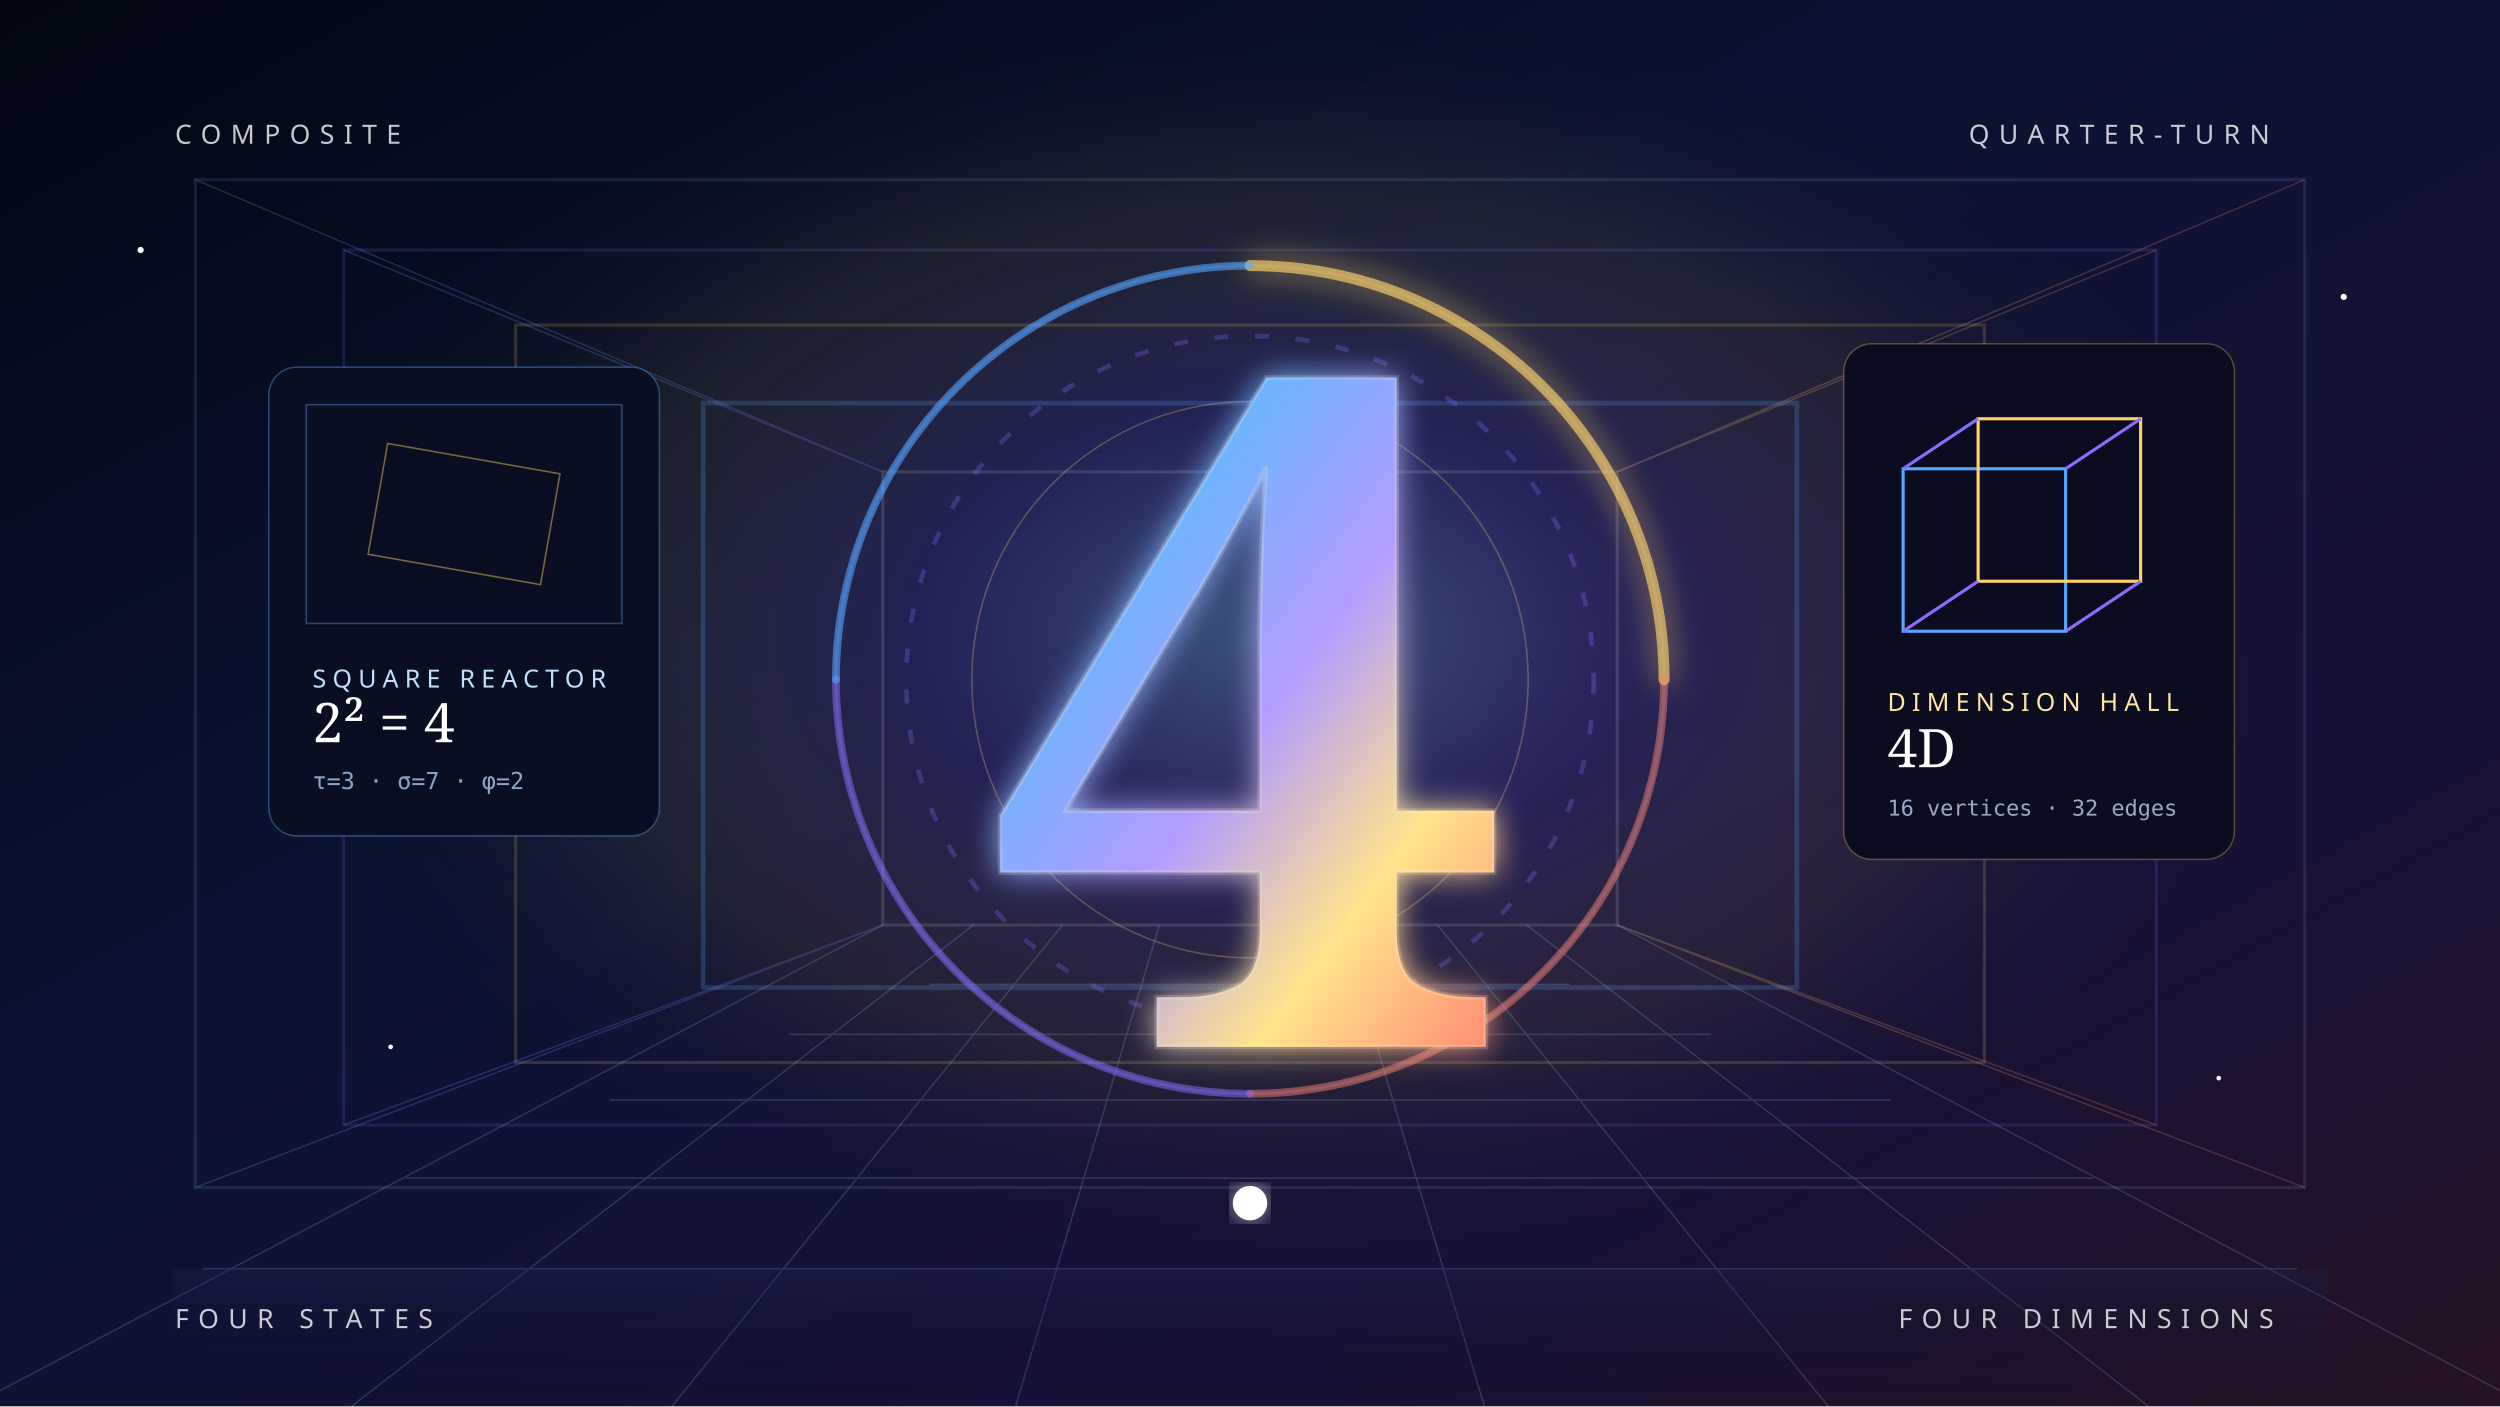
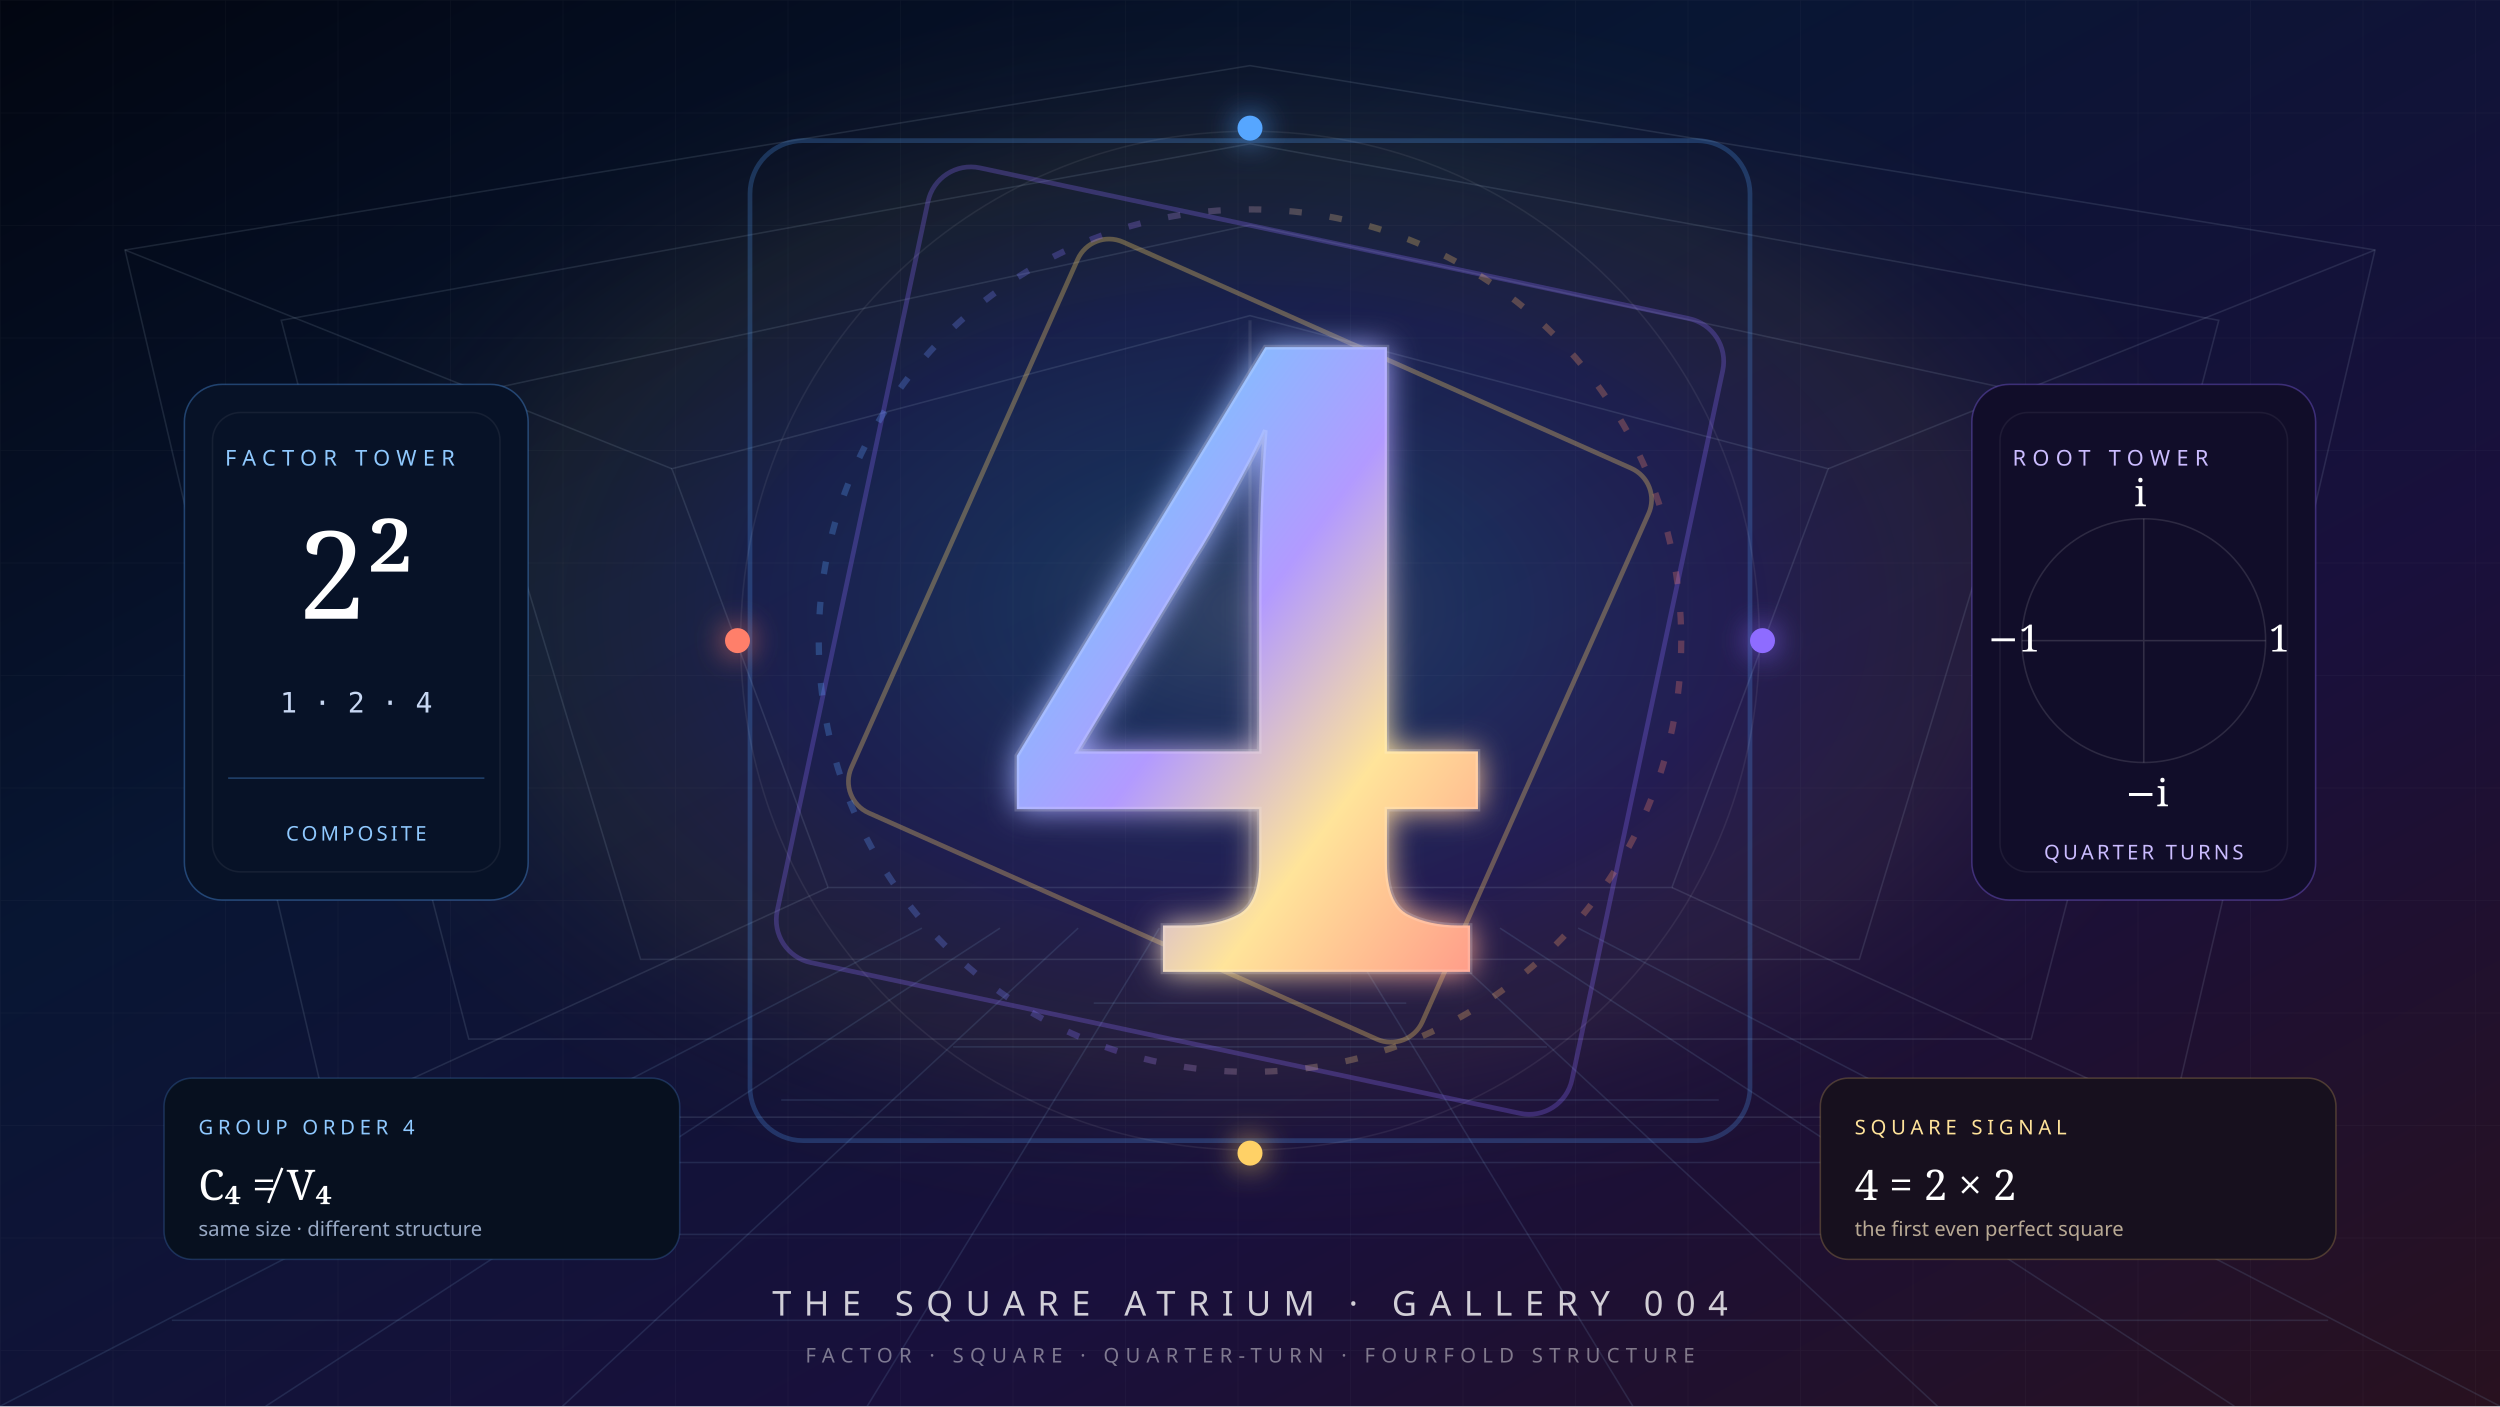
<svg xmlns="http://www.w3.org/2000/svg" viewBox="0 0 1600 900" role="img" aria-labelledby="t d">
  <defs>
-     <linearGradient id="bg" x1="0" y1="0" x2="1" y2="1">
-       <stop stop-color="#030713" />
-       <stop offset=".38" stop-color="#0a1330" />
-       <stop offset=".72" stop-color="#171137" />
-       <stop offset="1" stop-color="#251123" />
+     <linearGradient id="bg" x2="1" y2="1">
+       <stop stop-color="#020611" />
+       <stop offset=".34" stop-color="#081633" />
+       <stop offset=".68" stop-color="#19103c" />
+       <stop offset="1" stop-color="#28111f" />
    </linearGradient>
-     <radialGradient id="halo">
-       <stop stop-color="#8fcfff" stop-opacity=".36" />
-       <stop offset=".36" stop-color="#8e6cff" stop-opacity=".17" />
-       <stop offset=".68" stop-color="#ffd166" stop-opacity=".08" />
+     <radialGradient id="vault">
+       <stop stop-color="#a8dcff" stop-opacity=".24" />
+       <stop offset=".22" stop-color="#57a6ff" stop-opacity=".18" />
+       <stop offset=".48" stop-color="#8e6cff" stop-opacity=".12" />
+       <stop offset=".72" stop-color="#ffd166" stop-opacity=".06" />
      <stop offset="1" stop-color="#050814" stop-opacity="0" />
    </radialGradient>
    <linearGradient id="four" x1="0" y1="0" x2="1" y2="1">
-       <stop stop-color="#e6f5ff" />
-       <stop offset=".25" stop-color="#67b7ff" />
-       <stop offset=".52" stop-color="#b39cff" />
-       <stop offset=".76" stop-color="#ffe58b" />
-       <stop offset="1" stop-color="#ff8b75" />
+       <stop stop-color="#f7fdff" />
+       <stop offset=".2" stop-color="#7dc2ff" />
+       <stop offset=".47" stop-color="#b29aff" />
+       <stop offset=".72" stop-color="#ffe49a" />
+       <stop offset="1" stop-color="#ff9b89" />
    </linearGradient>
-     <linearGradient id="edge" x1="0" x2="1">
+     <linearGradient id="rail">
      <stop stop-color="#57a6ff" />
-       <stop offset=".34" stop-color="#8e6cff" />
-       <stop offset=".68" stop-color="#ffd166" />
+       <stop offset=".33" stop-color="#8e6cff" />
+       <stop offset=".67" stop-color="#ffd166" />
      <stop offset="1" stop-color="#ff7f6a" />
-     </linearGradient>
-     <linearGradient id="floor" x1="0" y1="0" x2="0" y2="1">
-       <stop stop-color="#1d2450" stop-opacity=".65" />
-       <stop offset="1" stop-color="#04060e" stop-opacity="0" />
    </linearGradient>
    <filter id="glow">
      <feGaussianBlur stdDeviation="10" result="b" />
      <feMerge>
        <feMergeNode in="b" />
        <feMergeNode in="SourceGraphic" />
      </feMerge>
    </filter>
-     <filter id="soft">
-       <feGaussianBlur stdDeviation="34" />
-     </filter>
+     <pattern id="grid" width="72" height="72" patternUnits="userSpaceOnUse">
+       <path d="M72 0H0V72" fill="none" stroke="#fff" stroke-opacity=".035" />
+     </pattern>
+     <style>.pulse{animation:pulse 5s ease-in-out infinite alternate}.drift{animation:drift 18s ease-in-out infinite alternate}.spin{transform-origin:800px 410px;animation:spin 34s linear infinite}.spin2{transform-origin:800px 410px;animation:spin2 48s linear infinite}.blink{animation:blink 3.5s ease-in-out infinite alternate}@keyframes pulse{to{opacity:.9}}@keyframes drift{to{transform:translateY(-8px)}}@keyframes spin{to{transform:rotate(360deg)}}@keyframes spin2{to{transform:rotate(-360deg)}}@keyframes blink{to{opacity:.35}}@media(prefers-reduced-motion:reduce){.pulse,.drift,.spin,.spin2,.blink{animation:none}}</style>
  </defs>
  <rect width="1600" height="900" fill="url(#bg)" />
-   <ellipse cx="820" cy="405" rx="650" ry="410" fill="url(#halo)" />
-   <g fill="none" stroke-linejoin="round">
-     <path d="M125 115H1475V760H125Z" stroke="#bcdcff" stroke-opacity=".11" stroke-width="2" />
-     <path d="M220 160H1380V720H220Z" stroke="#8e6cff" stroke-opacity=".16" stroke-width="2" />
-     <path d="M330 208H1270V680H330Z" stroke="#ffd166" stroke-opacity=".17" stroke-width="2" />
-     <path d="M450 258H1150V632H450Z" stroke="#57a6ff" stroke-opacity=".22" stroke-width="3" />
-     <path d="M565 302H1035V592H565Z" stroke="#fff" stroke-opacity=".13" stroke-width="2" />
+   <rect width="1600" height="900" fill="url(#grid)" />
+   <ellipse cx="800" cy="390" rx="650" ry="410" fill="url(#vault)" class="pulse" />
+   <g fill="none" stroke="#d9efff" stroke-opacity=".11">
+     <path d="M80 160L800 42L1520 160L1390 715L210 715Z" />
+     <path d="M180 205L800 92L1420 205L1300 665L300 665Z" />
+     <path d="M300 252L800 144L1300 252L1190 614L410 614Z" />
+     <path d="M430 300L800 202L1170 300L1070 568L530 568Z" />
+     <path d="M80 160L430 300M1520 160L1170 300M210 715L530 568M1390 715L1070 568" />
  </g>
-   <g opacity=".23" stroke="url(#edge)" fill="none">
-     <path d="M125 115L565 302M1475 115L1035 302M125 760L565 592M1475 760L1035 592" />
-     <path d="M220 160L565 302M1380 160L1035 302M220 720L565 592M1380 720L1035 592" />
+   <g stroke="#9bd1ff" stroke-opacity=".12" fill="none">
+     <path d="M0 900L590 594M1600 900L1010 594M170 900L640 594M1430 900L960 594M360 900L690 594M1240 900L910 594M555 900L742 594M1045 900L858 594" />
+     <path d="M110 845H1490M245 790H1355M380 744H1220M500 704H1100M610 670H990M700 642H900" />
  </g>
-   <g opacity=".18" stroke="#a9d2ff">
-     <path d="M0 890L565 592M1600 890L1035 592M225 900L623 592M1375 900L977 592M430 900L680 592M1170 900L920 592M650 900L742 592M950 900L858 592" />
-     <path d="M130 812H1470M260 754H1340M390 704H1210M505 662H1095M595 630H1005" />
+   <g class="spin" fill="none" stroke-linejoin="round">
+     <rect x="480" y="90" width="640" height="640" rx="34" stroke="#57a6ff" stroke-opacity=".24" stroke-width="3" />
+     <rect x="540" y="150" width="520" height="520" rx="28" stroke="#8e6cff" stroke-opacity=".28" stroke-width="3" transform="rotate(12 800 410)" />
+     <rect x="600" y="210" width="400" height="400" rx="22" stroke="#ffd166" stroke-opacity=".32" stroke-width="3" transform="rotate(24 800 410)" />
  </g>
-   <path d="M110 812H1490V900H110Z" fill="url(#floor)" opacity=".48" />
-   <g transform="translate(800 435)" fill="none">
-     <circle r="265" stroke="#57a6ff" stroke-opacity=".23" stroke-width="2" />
-     <circle r="220" stroke="#8e6cff" stroke-opacity=".27" stroke-width="3" stroke-dasharray="9 17" />
-     <circle r="178" stroke="#ffd166" stroke-opacity=".28" />
-     <path d="M0-265A265 265 0 0 1 265 0" stroke="#ffd166" stroke-width="7" stroke-linecap="round" opacity=".72" filter="url(#glow)" />
-     <path d="M265 0A265 265 0 0 1 0 265" stroke="#ff7f6a" stroke-width="5" stroke-linecap="round" opacity=".48" />
-     <path d="M0 265A265 265 0 0 1-265 0" stroke="#8e6cff" stroke-width="5" stroke-linecap="round" opacity=".5" />
-     <path d="M-265 0A265 265 0 0 1 0-265" stroke="#57a6ff" stroke-width="5" stroke-linecap="round" opacity=".58" />
+   <g class="spin2" fill="none">
+     <circle cx="800" cy="410" r="326" stroke="#fff" stroke-opacity=".07" />
+     <circle cx="800" cy="410" r="276" stroke="url(#rail)" stroke-opacity=".28" stroke-width="4" stroke-dasharray="8 18" />
  </g>
-   <g transform="translate(172 235)">
-     <rect width="250" height="300" rx="18" fill="#090e22" stroke="#57a6ff" stroke-opacity=".38" />
-     <rect x="24" y="24" width="202" height="140" fill="none" stroke="#57a6ff" stroke-opacity=".38" />
-     <rect x="69" y="58" width="112" height="72" fill="none" stroke="#ffd166" stroke-opacity=".46" transform="rotate(10 125 94)" />
-     <text x="28" y="205" fill="#bfe3ff" font-family="system-ui,sans-serif" font-size="16" letter-spacing="4">SQUARE REACTOR</text>
-     <text x="28" y="240" fill="#fff" font-family="Georgia,serif" font-size="35">2² = 4</text>
-     <text x="28" y="270" fill="#8ba4c8" font-family="ui-monospace,monospace" font-size="15">τ=3 · σ=7 · φ=2</text>
-   </g>
-   <g transform="translate(1180 220)">
-     <rect width="250" height="330" rx="18" fill="#0b0c20" stroke="#ffd166" stroke-opacity=".3" />
-     <g fill="none" stroke-width="2">
-       <rect x="38" y="80" width="104" height="104" stroke="#57a6ff" />
-       <rect x="86" y="48" width="104" height="104" stroke="#ffd166" />
-       <path d="M38 80L86 48M142 80L190 48M38 184L86 152M142 184L190 152" stroke="#8e6cff" />
+   <g class="drift">
+     <g transform="translate(118 246)">
+       <rect width="220" height="330" rx="24" fill="#071227" stroke="#57a6ff" stroke-opacity=".34" />
+       <rect x="18" y="18" width="184" height="294" rx="18" fill="none" stroke="#fff" stroke-opacity=".06" />
+       <text x="26" y="52" fill="#8fc9ff" font-family="system-ui,sans-serif" font-size="14" letter-spacing="4">FACTOR TOWER</text>
+       <text x="110" y="150" text-anchor="middle" fill="#fff" font-family="Georgia,serif" font-size="78">2²</text>
+       <text x="110" y="210" text-anchor="middle" fill="#c7d7f3" font-family="ui-monospace,monospace" font-size="18">1 · 2 · 4</text>
+       <path d="M28 252H192" stroke="#57a6ff" stroke-opacity=".32" />
+       <text x="110" y="292" text-anchor="middle" fill="#8fc9ff" font-family="system-ui,sans-serif" font-size="13" letter-spacing="2">COMPOSITE</text>
    </g>
-     <text x="28" y="235" fill="#ffe7a3" font-family="system-ui,sans-serif" font-size="16" letter-spacing="4">DIMENSION HALL</text>
-     <text x="28" y="271" fill="#fff" font-family="Georgia,serif" font-size="34">4D</text>
-     <text x="28" y="302" fill="#9ba9c7" font-family="ui-monospace,monospace" font-size="14">16 vertices · 32 edges</text>
+     <g transform="translate(1262 246)">
+       <rect width="220" height="330" rx="24" fill="#110d29" stroke="#8e6cff" stroke-opacity=".34" />
+       <rect x="18" y="18" width="184" height="294" rx="18" fill="none" stroke="#fff" stroke-opacity=".06" />
+       <text x="26" y="52" fill="#cbbcff" font-family="system-ui,sans-serif" font-size="14" letter-spacing="4">ROOT TOWER</text>
+       <circle cx="110" cy="164" r="78" fill="none" stroke="#fff" stroke-opacity=".12" />
+       <path d="M32 164H188M110 86V242" stroke="#fff" stroke-opacity=".14" />
+       <g fill="#fff" font-family="Georgia,serif" font-size="24">
+         <text x="190" y="171">1</text>
+         <text x="104" y="78">i</text>
+         <text x="10" y="171">−1</text>
+         <text x="98" y="270">−i</text>
+       </g>
+       <text x="110" y="304" text-anchor="middle" fill="#cbbcff" font-family="system-ui,sans-serif" font-size="13" letter-spacing="2">QUARTER TURNS</text>
+     </g>
  </g>
  <g filter="url(#glow)">
-     <text x="800" y="670" text-anchor="middle" font-family="Georgia,serif" font-size="600" font-weight="700" fill="url(#four)" stroke="#fff7d7" stroke-opacity=".18" stroke-width="3">4</text>
+     <path d="M700 250H910" stroke="url(#rail)" stroke-width="6" opacity=".55" />
+     <path d="M800 205V610" stroke="#fff" stroke-opacity=".08" stroke-width="2" />
+     <text x="800" y="622" text-anchor="middle" font-family="Georgia,serif" font-size="560" font-weight="700" fill="url(#four)" stroke="#fff" stroke-opacity=".16" stroke-width="3">4</text>
  </g>
-   <path d="M545 770H1055" stroke="url(#edge)" stroke-width="5" opacity=".85" />
-   <circle cx="800" cy="770" r="11" fill="#fff" filter="url(#glow)" />
-   <g fill="#fff" opacity=".78" font-family="system-ui,sans-serif" font-size="17" letter-spacing="6">
-     <text x="112" y="92">COMPOSITE</text>
-     <text x="1260" y="92">QUARTER-TURN</text>
-     <text x="112" y="850">FOUR STATES</text>
-     <text x="1215" y="850">FOUR DIMENSIONS</text>
+   <g filter="url(#glow)" class="blink">
+     <circle cx="800" cy="82" r="8" fill="#57a6ff" />
+     <circle cx="1128" cy="410" r="8" fill="#8e6cff" />
+     <circle cx="800" cy="738" r="8" fill="#ffd166" />
+     <circle cx="472" cy="410" r="8" fill="#ff7f6a" />
  </g>
-   <g fill="#fff">
-     <circle cx="90" cy="160" r="2" />
-     <circle cx="1500" cy="190" r="2" />
-     <circle cx="1420" cy="690" r="1.5" />
-     <circle cx="250" cy="670" r="1.5" />
+   <g transform="translate(105 690)">
+     <rect width="330" height="116" rx="18" fill="#07101f" stroke="#57a6ff" stroke-opacity=".22" />
+     <text x="22" y="36" fill="#8fc9ff" font-family="system-ui,sans-serif" font-size="13" letter-spacing="3">GROUP ORDER 4</text>
+     <text x="22" y="78" fill="#fff" font-family="Georgia,serif" font-size="27">C₄  ≠  V₄</text>
+     <text x="22" y="101" fill="#98a9c5" font-family="system-ui,sans-serif" font-size="13">same size · different structure</text>
+   </g>
+   <g transform="translate(1165 690)">
+     <rect width="330" height="116" rx="18" fill="#17101e" stroke="#ffd166" stroke-opacity=".22" />
+     <text x="22" y="36" fill="#ffe39a" font-family="system-ui,sans-serif" font-size="13" letter-spacing="3">SQUARE SIGNAL</text>
+     <text x="22" y="78" fill="#fff" font-family="Georgia,serif" font-size="27">4 = 2 × 2</text>
+     <text x="22" y="101" fill="#b8a994" font-family="system-ui,sans-serif" font-size="13">the first even perfect square</text>
+   </g>
+   <path d="M338 410H470M1130 410H1262" stroke="url(#rail)" stroke-width="5" opacity=".5" filter="url(#glow)" />
+   <path d="M435 748H650M950 748H1165" stroke="url(#rail)" stroke-width="3" opacity=".3" />
+   <g font-family="system-ui,sans-serif" fill="#fff">
+     <text x="800" y="842" text-anchor="middle" font-size="22" letter-spacing="8" opacity=".8">THE SQUARE ATRIUM · GALLERY 004</text>
+     <text x="800" y="872" text-anchor="middle" font-size="13" letter-spacing="4" opacity=".44">FACTOR · SQUARE · QUARTER-TURN · FOURFOLD STRUCTURE</text>
  </g>
</svg>
